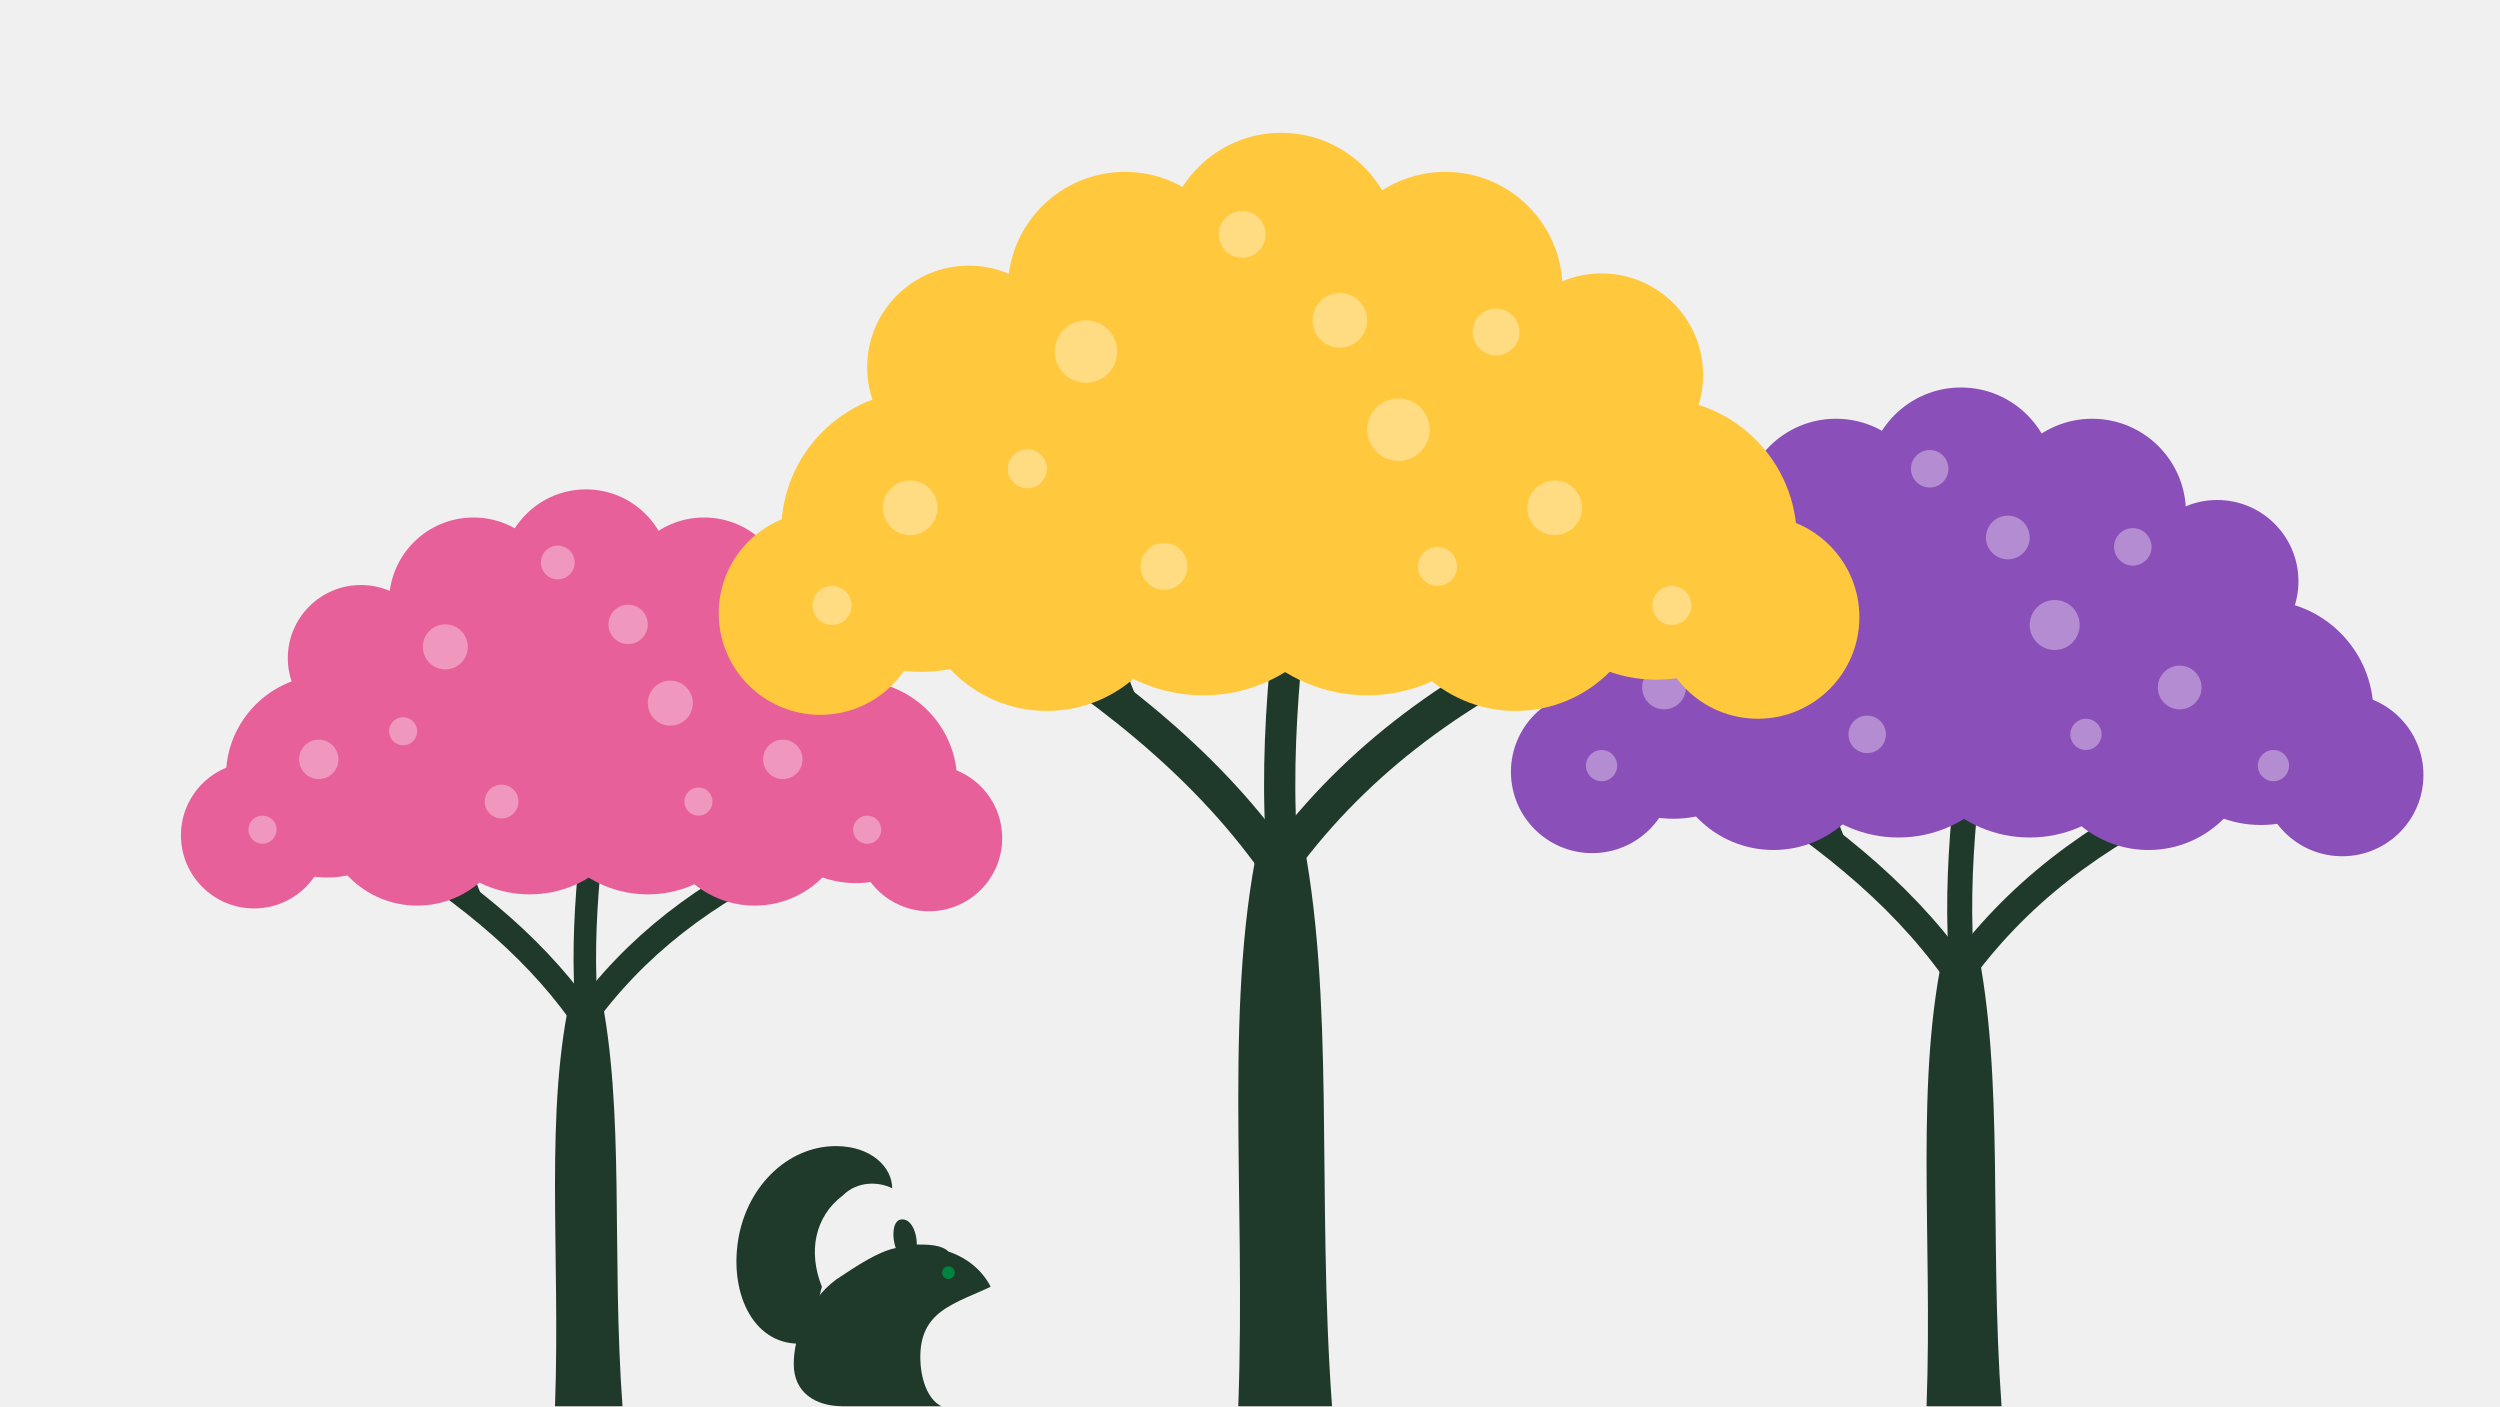
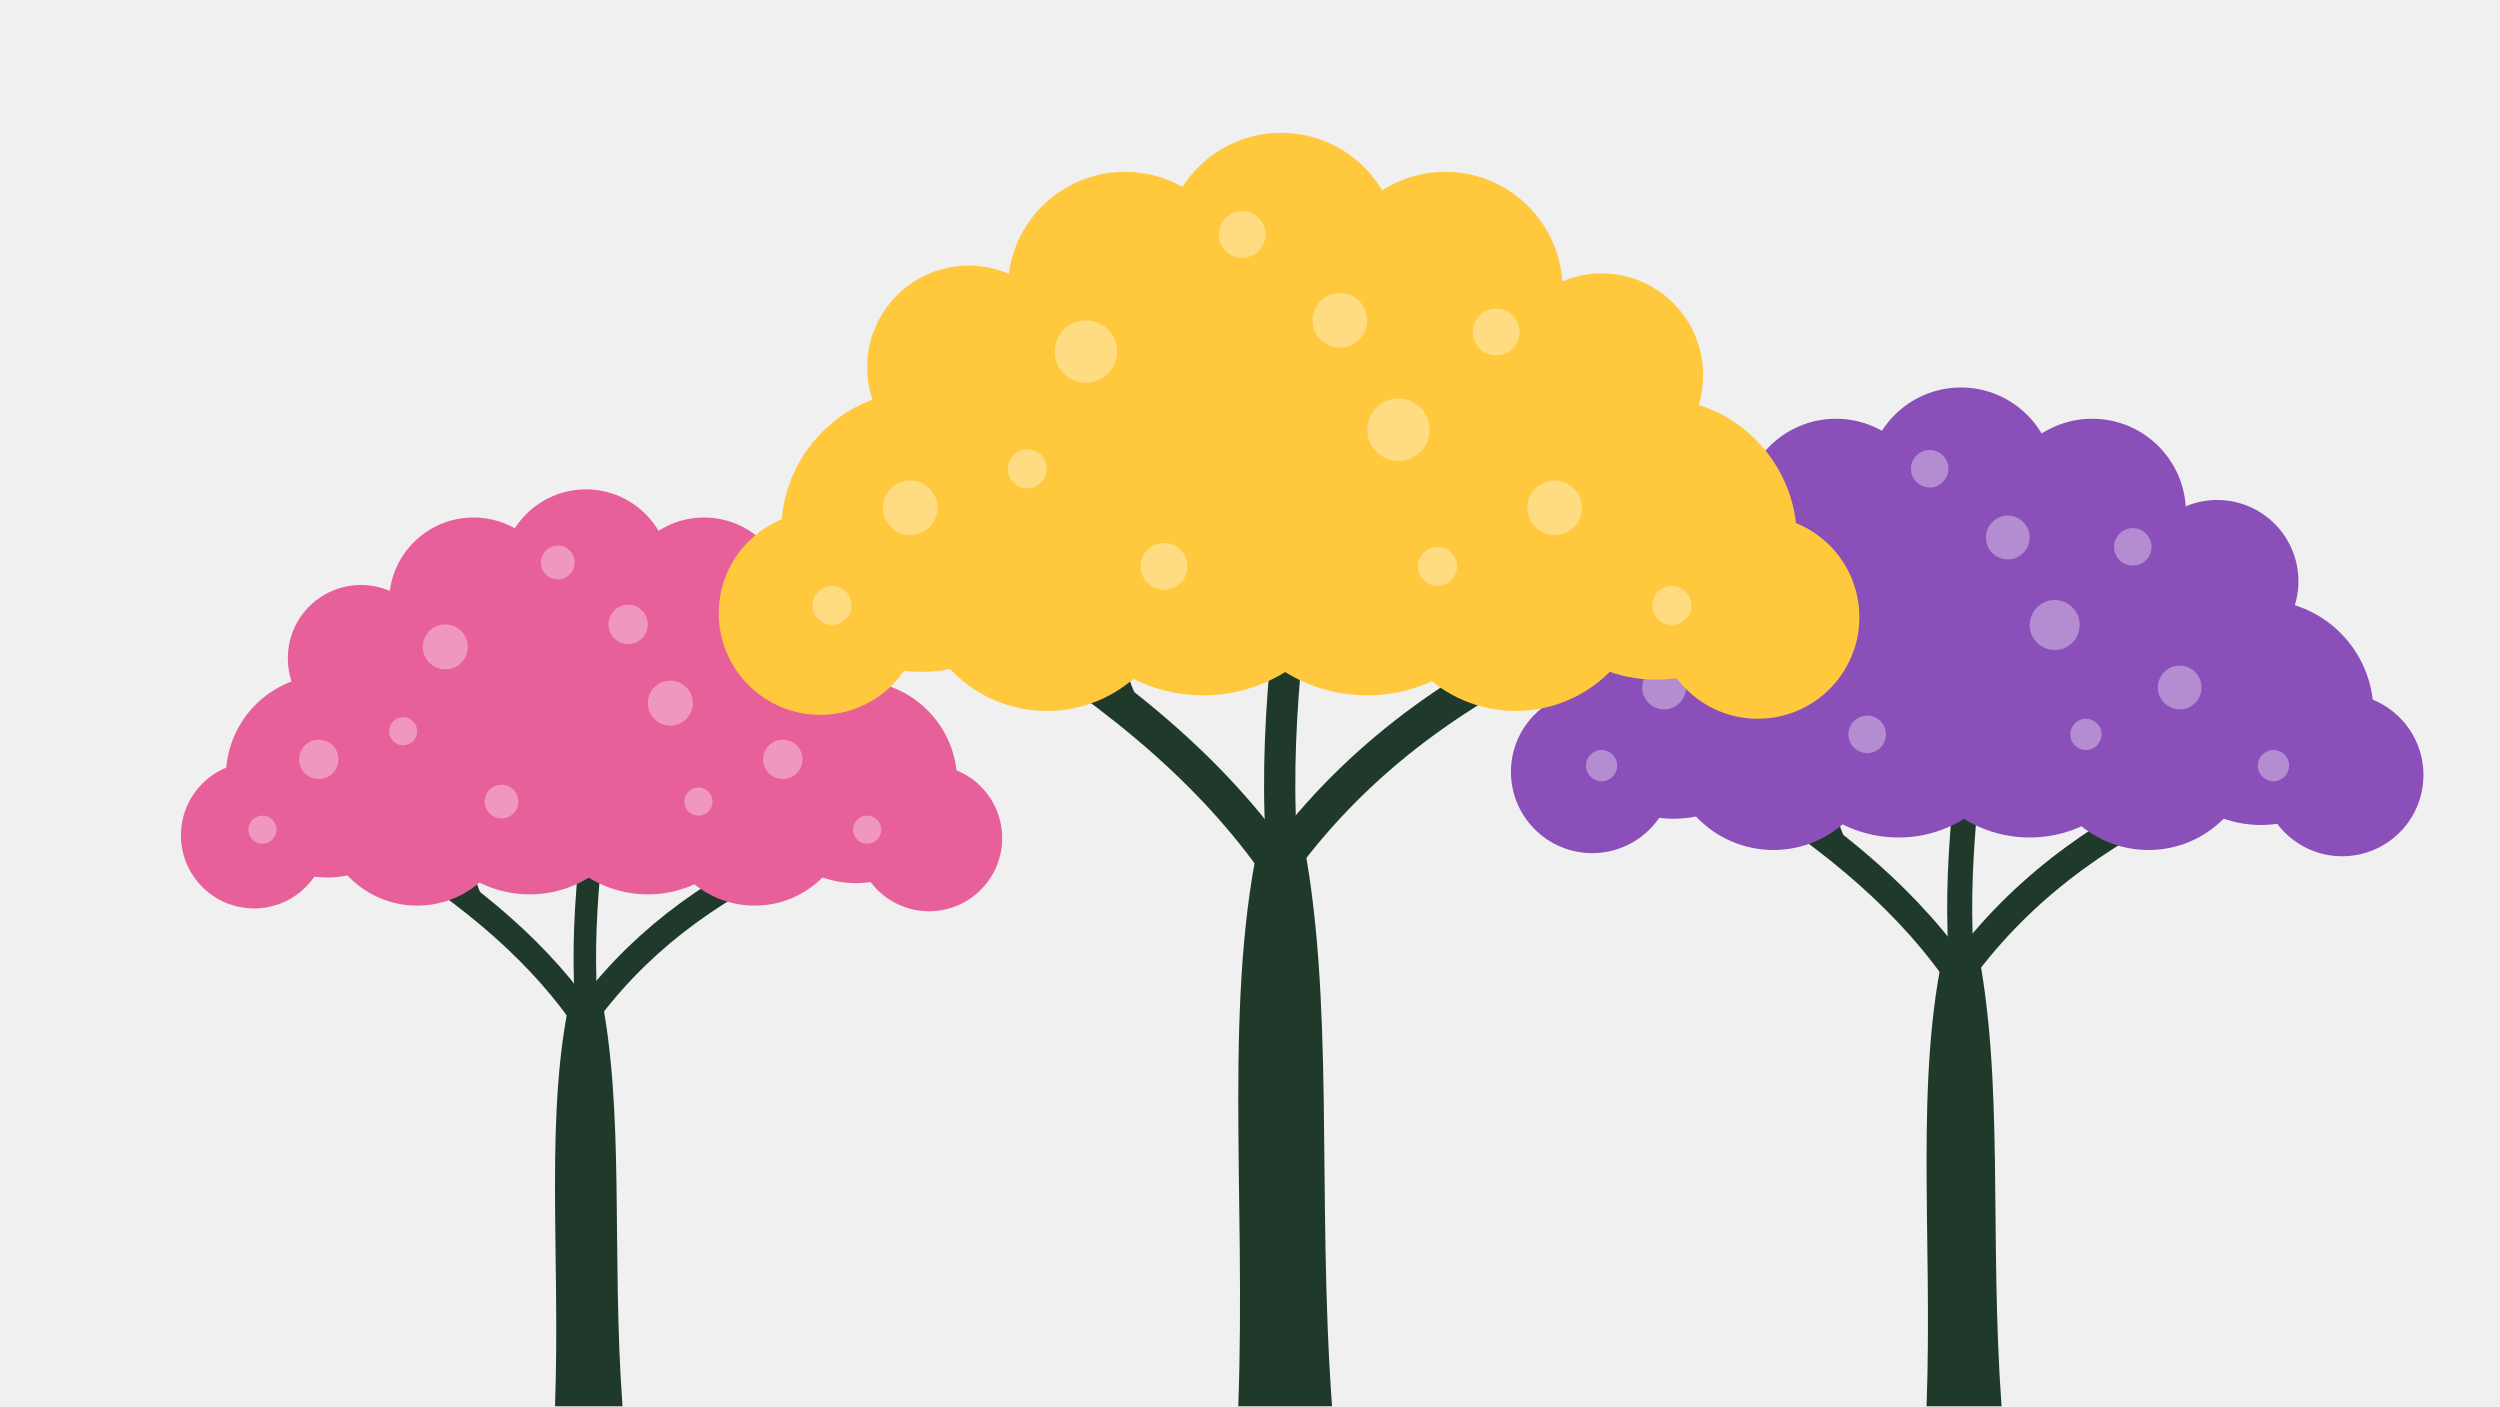
<svg xmlns="http://www.w3.org/2000/svg" xmlns:xlink="http://www.w3.org/1999/xlink" viewBox="0 0 640 360">
  <defs>
    <g id="ipe">
      <path d="M-11 0C-9-55-15-105-5-148H5C14-105 9-55 13 0Z" fill="#1F3A2B" />
      <g fill="none" stroke="#1F3A2B" stroke-linecap="round">
        <path d="M-2-140C-20-165-45-185-78-205" stroke-width="9" />
        <path d="M2-142C22-168 48-186 80-200" stroke-width="9" />
        <path d="M0-145C-2-180 4-210 6-238" stroke-width="8" />
        <path d="M-40-182C-48-200-40-228-30-250" stroke-width="5" />
        <path d="M42-180C52-200 46-226 38-248" stroke-width="5" />
      </g>
      <g fill="currentColor">
        <circle cx="-118" cy="-203" r="26" />
        <circle cx="-92" cy="-224" r="36" />
        <circle cx="-58" cy="-246" r="42" />
        <circle cx="-18" cy="-262" r="46" />
        <circle cx="24" cy="-262" r="46" />
        <circle cx="62" cy="-244" r="42" />
        <circle cx="96" cy="-222" r="36" />
        <circle cx="122" cy="-202" r="26" />
        <circle cx="-60" cy="-212" r="34" />
        <circle cx="-20" cy="-222" r="40" />
        <circle cx="22" cy="-222" r="40" />
        <circle cx="60" cy="-212" r="34" />
        <circle cx="-80" cy="-266" r="26" />
        <circle cx="-40" cy="-286" r="30" />
        <circle cx="0" cy="-296" r="30" />
        <circle cx="42" cy="-286" r="30" />
        <circle cx="82" cy="-264" r="26" />
        <circle cx="0" cy="-240" r="44" />
      </g>
      <g fill="#FFFFFF" fill-opacity=".35">
        <circle cx="-95" cy="-230" r="7" />
        <circle cx="-50" cy="-270" r="8" />
        <circle cx="-10" cy="-300" r="6" />
        <circle cx="30" cy="-250" r="8" />
        <circle cx="70" cy="-230" r="7" />
        <circle cx="100" cy="-205" r="5" />
        <circle cx="-30" cy="-215" r="6" />
        <circle cx="15" cy="-278" r="7" />
        <circle cx="-115" cy="-205" r="5" />
        <circle cx="55" cy="-275" r="6" />
        <circle cx="-65" cy="-240" r="5" />
        <circle cx="40" cy="-215" r="5" />
      </g>
    </g>
  </defs>
  <use xlink:href="#ipe" href="#ipe" transform="translate(150 360) scale(.72)" color="#E8609A" />
  <use xlink:href="#ipe" href="#ipe" transform="translate(502 360) scale(.8)" color="#8A4FB8" />
  <use xlink:href="#ipe" href="#ipe" transform="translate(328 360)" color="#FFC83D" />
-   <g transform="translate(214 360) scale(.9)" fill="#1F3A2B">
-     <path d="M-8-18C-22-16-30-30-28-46C-26-62-14-74 0-74C10-74 16-68 16-62C12-64 6-64 2-60C-6-54-8-44-4-34Z" />
-     <path d="M30 0C26-2 24-8 24-14C24-20 26-24 30-27C34-30 40-32 44-34C42-38 38-42 32-44C30-46 26-46 23-46C23-50 21-54 18-53C16-52 16-48 17-45C12-44 6-40 0-36C-8-30-12-20-12-12C-12-4-6 0 2 0Z" />
-     <circle cx="32" cy="-38" r="1.8" fill="#00833F" />
-   </g>
</svg>
